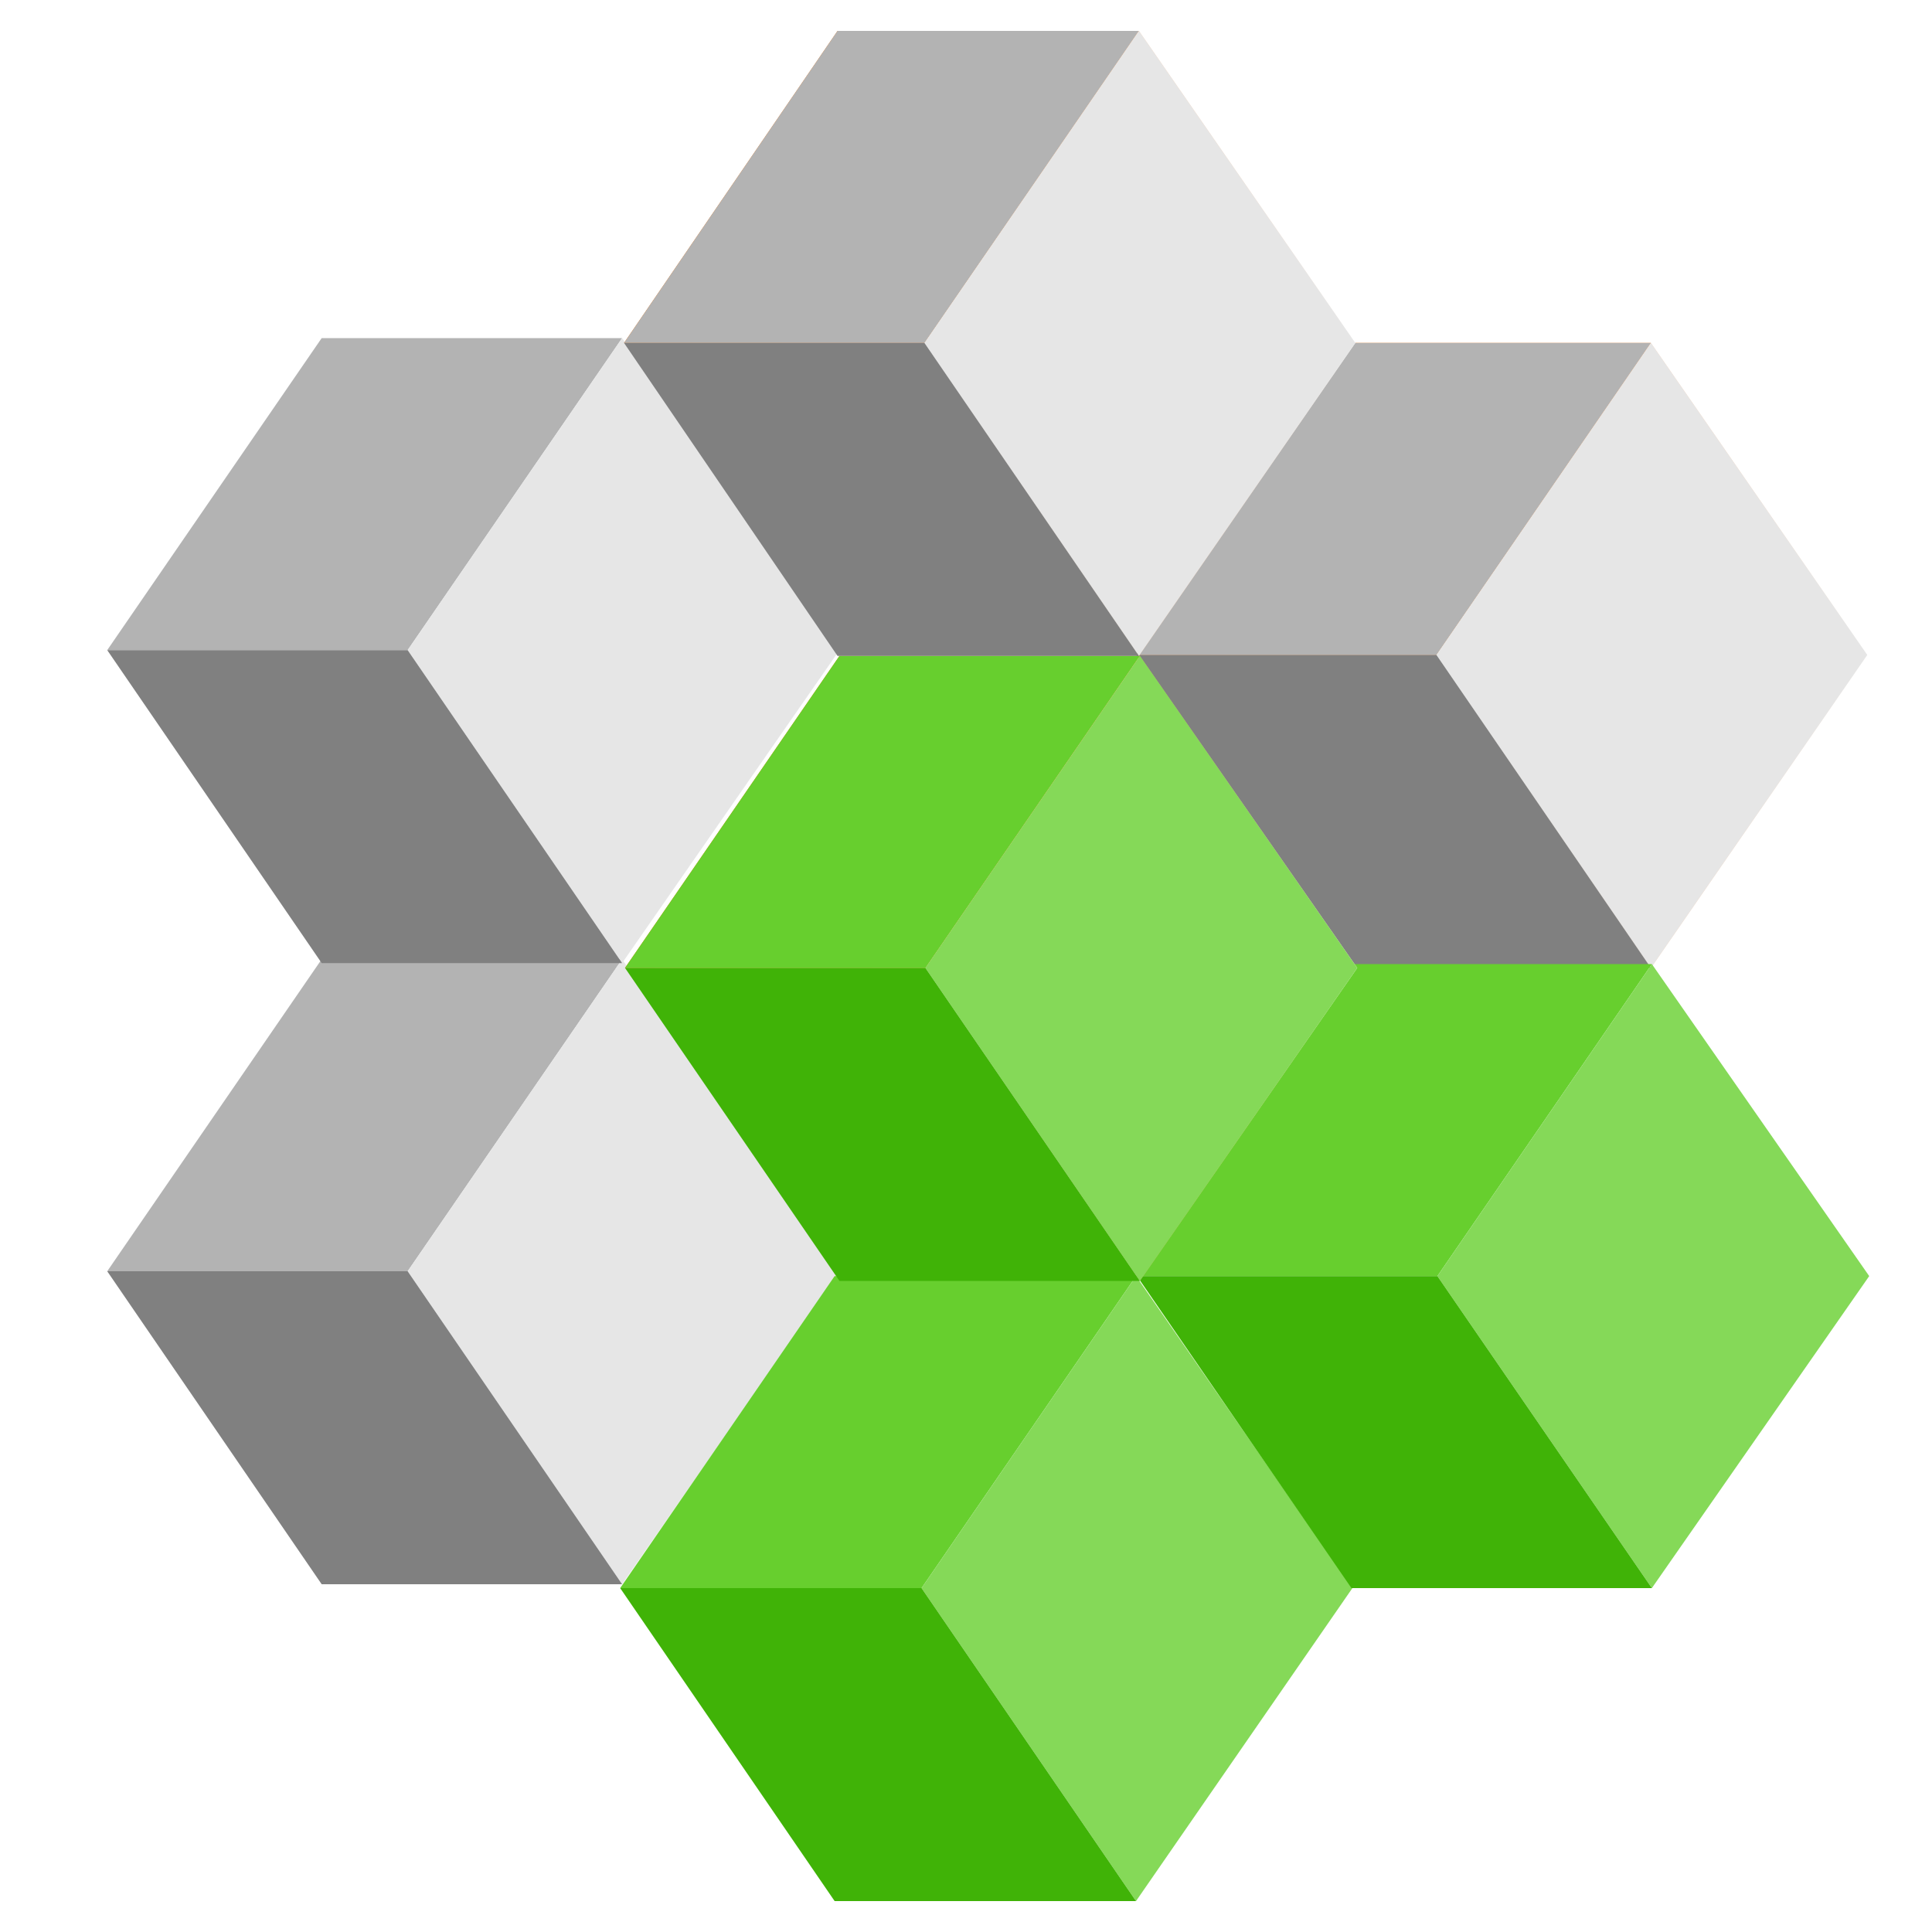
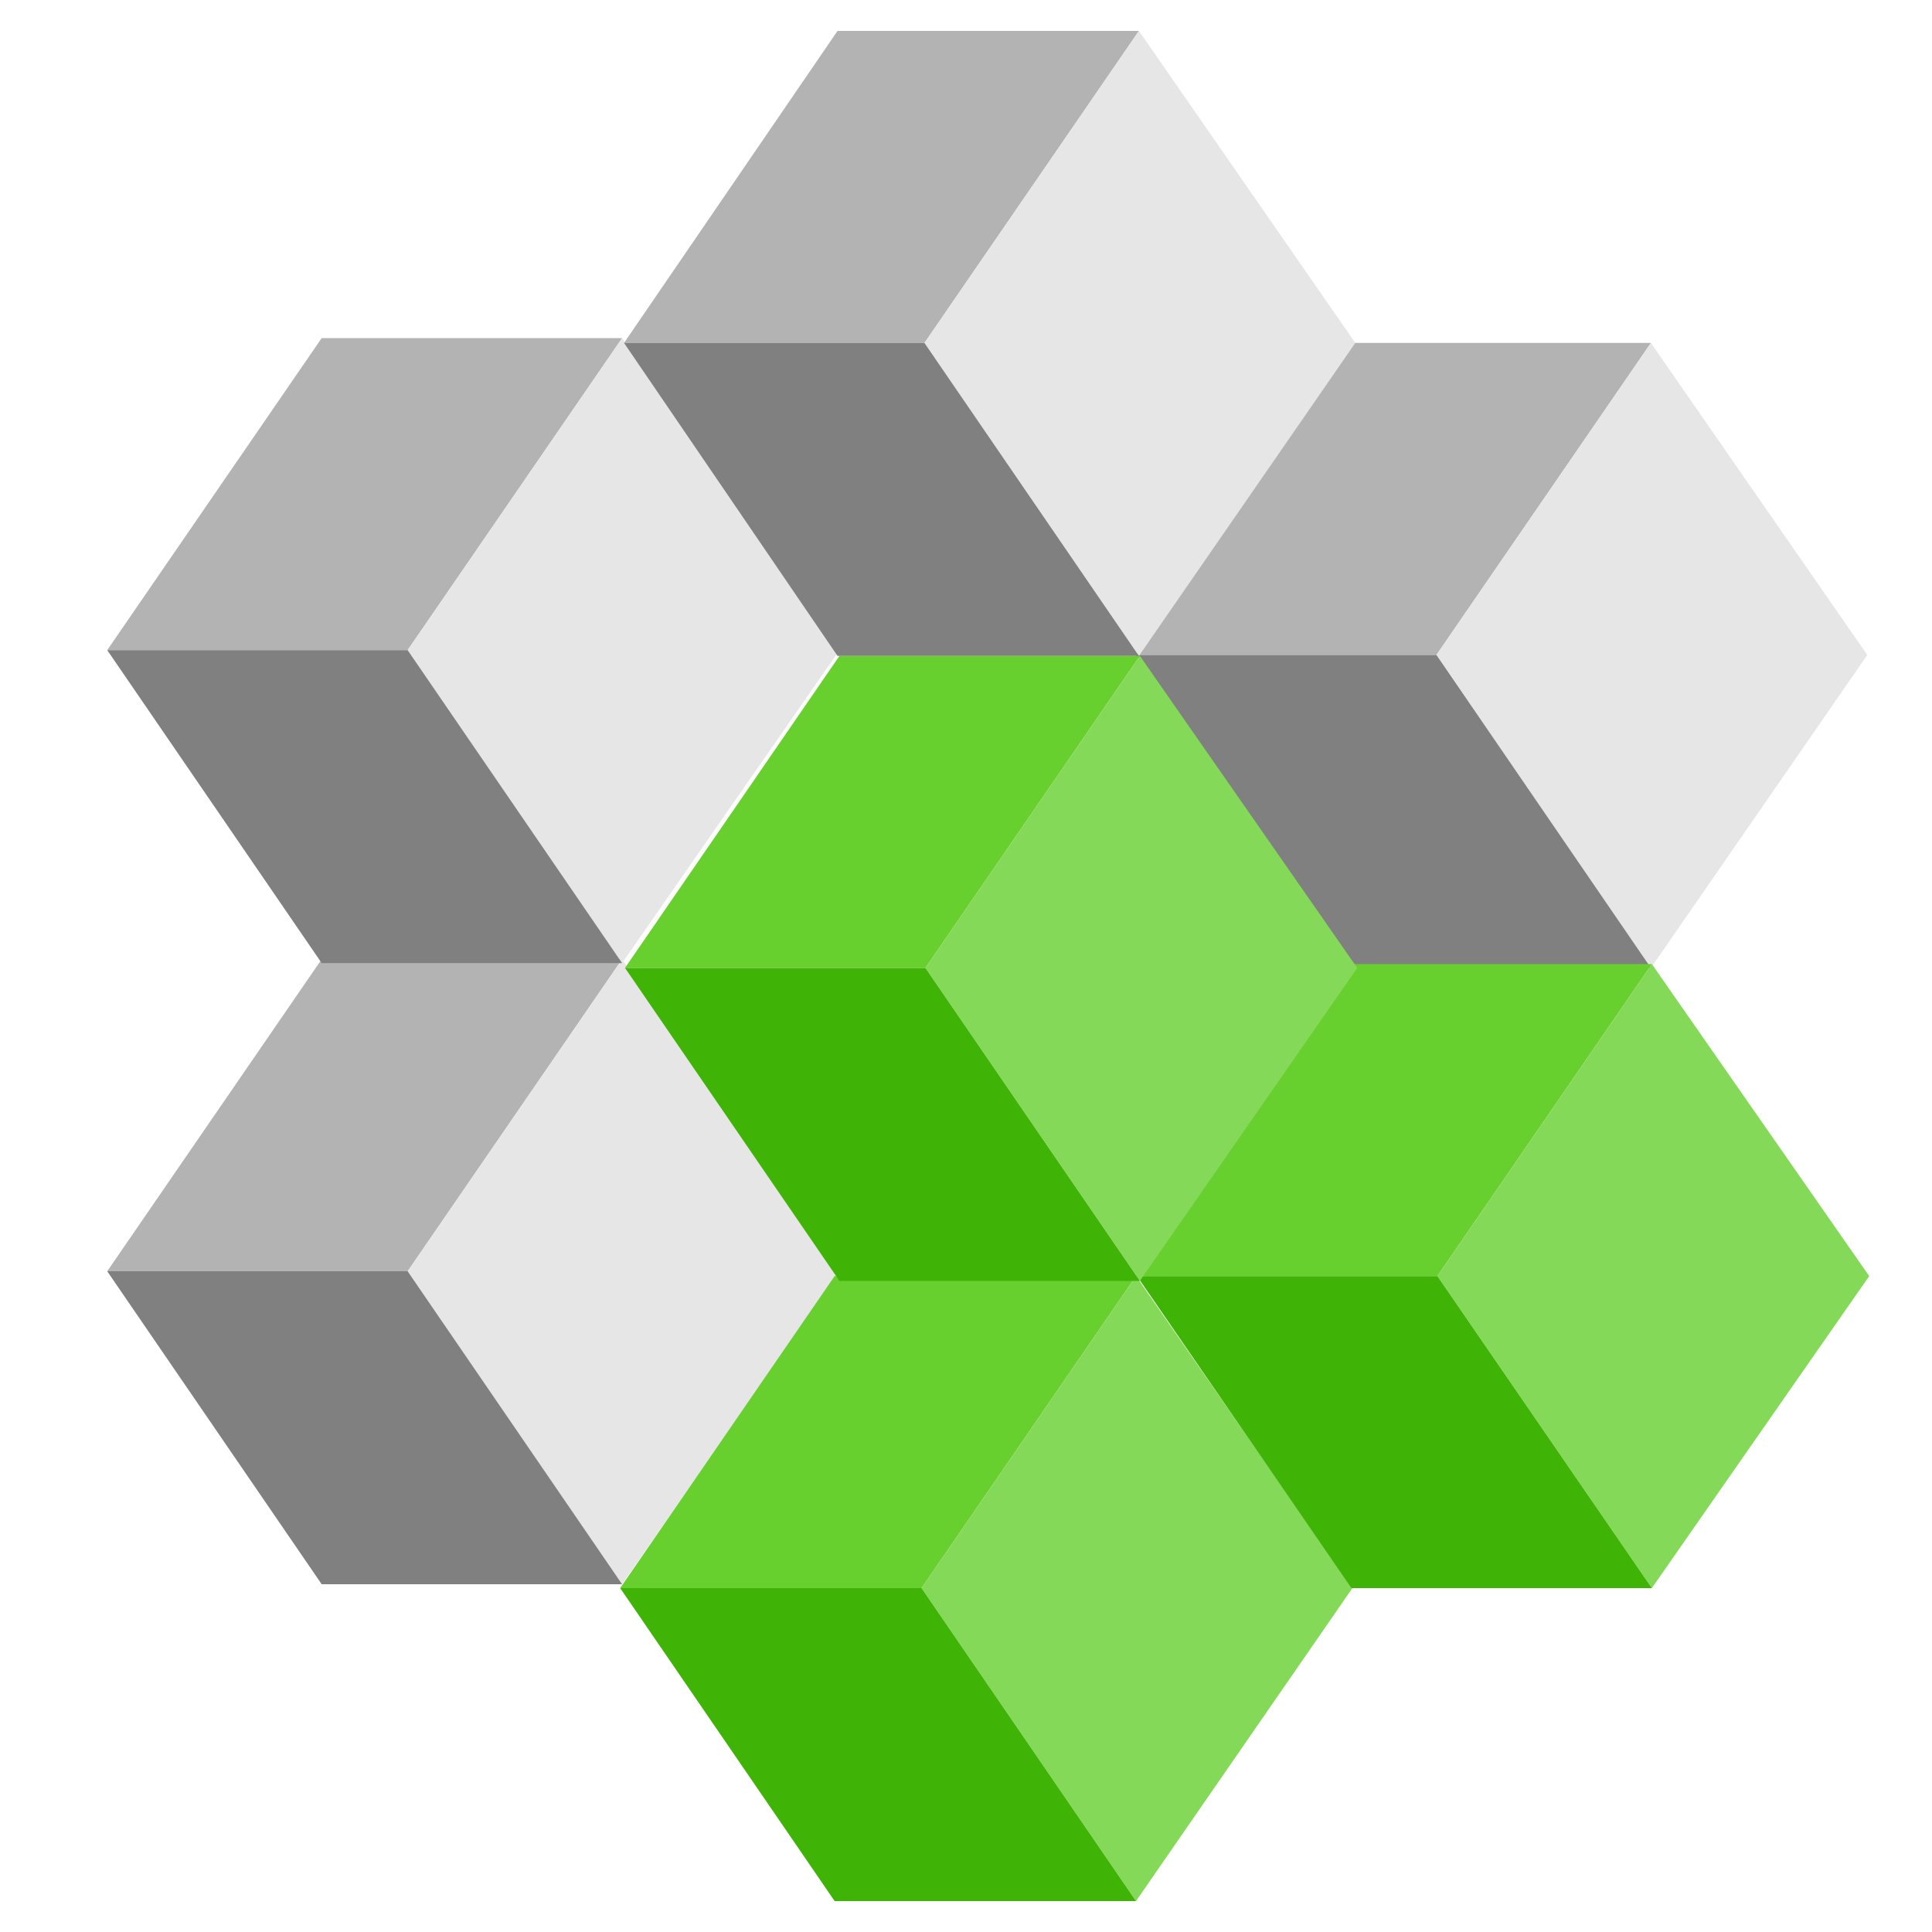
<svg xmlns="http://www.w3.org/2000/svg" version="1.1" id="Layer_1" x="0px" y="0px" viewBox="0 0 200 200" style="enable-background:new 0 0 200 200;" xml:space="preserve">
  <style type="text/css">
- 	.st0{fill:url(#SVGID_1_);}
- 	.st1{fill:#B3B3B3;}
- 	.st2{fill:url(#SVGID_2_);}
- 	.st3{fill:#E6E6E6;}
- 	.st4{fill:#808080;}
- 	.st5{fill:#67CF2E;}
- 	.st6{fill:#85D958;}
- 	.st7{fill:#40B307;}
- 	.st8{fill:url(#SVGID_3_);}
- 	.st9{fill:url(#SVGID_4_);}
- 	.st10{fill:url(#SVGID_5_);}
- 	.st11{fill:url(#SVGID_6_);}
+ 	.st0{fill:#B3B3B3;}
+ 	.st1{fill:#E6E6E6;}
+ 	.st2{fill:#808080;}
+ 	.st3{fill:#67CF2E;}
+ 	.st4{fill:#85D958;}
+ 	.st5{fill:#40B307;}
</style>
  <g>
    <g>
      <g>
-         <linearGradient id="SVGID_1_" gradientUnits="userSpaceOnUse" x1="117.559" y1="51.694" x2="170.883" y2="51.694">
-           <stop offset="0" style="stop-color:#FD7400" />
-           <stop offset="1" style="stop-color:#FF8E39" />
-         </linearGradient>
        <polygon class="st0" points="170.9,35.5 148.7,67.8 117.6,67.8 139.7,35.5    " />
-       </g>
-       <g>
-         <polygon class="st1" points="170.9,35.5 148.7,67.8 117.6,67.8 139.7,35.5    " />
      </g>
    </g>
    <g>
      <g>
-         <linearGradient id="SVGID_2_" gradientUnits="userSpaceOnUse" x1="148.702" y1="67.883" x2="193.33" y2="67.883">
-           <stop offset="0" style="stop-color:#FF8E39;stop-opacity:0" />
-           <stop offset="0.124" style="stop-color:#FF913E;stop-opacity:0.124" />
-           <stop offset="0.266" style="stop-color:#FF994C;stop-opacity:0.266" />
-           <stop offset="0.418" style="stop-color:#FFA663;stop-opacity:0.418" />
-           <stop offset="0.577" style="stop-color:#FFB883;stop-opacity:0.577" />
-           <stop offset="0.74" style="stop-color:#FFD0AD;stop-opacity:0.74" />
-           <stop offset="0.905" style="stop-color:#FFEDDF;stop-opacity:0.905" />
-           <stop offset="1" style="stop-color:#FFFFFF" />
-         </linearGradient>
-         <polygon class="st2" points="170.9,35.5 193.3,67.8 170.9,100.2 148.7,67.8    " />
-       </g>
-       <g>
-         <polygon class="st3" points="170.9,35.5 193.3,67.8 170.9,100.2 148.7,67.8    " />
+         <polygon class="st1" points="170.9,35.5 193.3,67.8 170.9,100.2 148.7,67.8    " />
      </g>
    </g>
    <g>
-       <polygon class="st4" points="148.7,67.8 170.9,100.2 139.7,100.2 117.6,67.8   " />
+       <polygon class="st2" points="148.7,67.8 170.9,100.2 139.7,100.2 117.6,67.8   " />
    </g>
  </g>
  <g>
    <g>
-       <polygon class="st1" points="64.4,99.3 42.2,131.6 11.1,131.6 33.3,99.3   " />
+       <polygon class="st0" points="64.4,99.3 42.2,131.6 11.1,131.6 33.3,99.3   " />
    </g>
    <g>
-       <polygon class="st3" points="64.4,99.3 86.9,131.6 64.4,164 42.2,131.6   " />
+       <polygon class="st1" points="64.4,99.3 86.9,131.6 64.4,164 42.2,131.6   " />
    </g>
    <g>
-       <polygon class="st4" points="42.2,131.6 64.4,164 33.3,164 11.1,131.6   " />
+       <polygon class="st2" points="42.2,131.6 64.4,164 33.3,164 11.1,131.6   " />
    </g>
  </g>
  <g>
    <g>
-       <polygon class="st5" points="117.6,132.1 95.4,164.4 64.2,164.4 86.4,132.1   " />
+       <polygon class="st3" points="117.6,132.1 95.4,164.4 64.2,164.4 86.4,132.1   " />
    </g>
    <g>
-       <polygon class="st6" points="117.6,132.1 140,164.4 117.6,196.8 95.4,164.4   " />
+       <polygon class="st4" points="117.6,132.1 140,164.4 117.6,196.8 95.4,164.4   " />
    </g>
    <g>
-       <polygon class="st7" points="95.4,164.4 117.6,196.8 86.4,196.8 64.2,164.4   " />
+       <polygon class="st5" points="95.4,164.4 117.6,196.8 86.4,196.8 64.2,164.4   " />
    </g>
  </g>
  <g>
    <g>
-       <polygon class="st5" points="171,99.8 148.8,132.1 117.7,132.1 139.9,99.8   " />
+       <polygon class="st3" points="171,99.8 148.8,132.1 117.7,132.1 139.9,99.8   " />
    </g>
    <g>
-       <polygon class="st6" points="171,99.8 193.5,132.1 171,164.4 148.8,132.1   " />
+       <polygon class="st4" points="171,99.8 193.5,132.1 171,164.4 148.8,132.1   " />
    </g>
    <g>
-       <polygon class="st7" points="148.8,132.1 171,164.4 139.9,164.4 117.7,132.1   " />
+       <polygon class="st5" points="148.8,132.1 171,164.4 139.9,164.4 117.7,132.1   " />
    </g>
  </g>
  <g>
    <g>
-       <polygon class="st1" points="64.4,35 42.2,67.3 11.1,67.3 33.3,35   " />
+       <polygon class="st0" points="64.4,35 42.2,67.3 11.1,67.3 33.3,35   " />
    </g>
    <g>
-       <polygon class="st3" points="64.4,35 86.9,67.3 64.4,99.7 42.2,67.3   " />
+       <polygon class="st1" points="64.4,35 86.9,67.3 64.4,99.7 42.2,67.3   " />
    </g>
    <g>
-       <polygon class="st4" points="42.2,67.3 64.4,99.7 33.3,99.7 11.1,67.3   " />
+       <polygon class="st2" points="42.2,67.3 64.4,99.7 33.3,99.7 11.1,67.3   " />
    </g>
  </g>
  <g>
    <g>
      <g>
-         <linearGradient id="SVGID_3_" gradientUnits="userSpaceOnUse" x1="64.688" y1="84.027" x2="118.011" y2="84.027">
-           <stop offset="0" style="stop-color:#FD7400" />
-           <stop offset="1" style="stop-color:#FF8E39" />
-         </linearGradient>
-         <polygon class="st8" points="118,67.9 95.8,100.2 64.7,100.2 86.9,67.9    " />
-       </g>
-       <g>
-         <polygon class="st5" points="118,67.9 95.8,100.2 64.7,100.2 86.9,67.9    " />
+         <polygon class="st3" points="118,67.9 95.8,100.2 64.7,100.2 86.9,67.9    " />
      </g>
    </g>
    <g>
      <g>
-         <linearGradient id="SVGID_4_" gradientUnits="userSpaceOnUse" x1="95.83" y1="100.217" x2="140.458" y2="100.217">
-           <stop offset="0" style="stop-color:#FF8E39;stop-opacity:0" />
-           <stop offset="0.124" style="stop-color:#FF913E;stop-opacity:0.124" />
-           <stop offset="0.266" style="stop-color:#FF994C;stop-opacity:0.266" />
-           <stop offset="0.418" style="stop-color:#FFA663;stop-opacity:0.418" />
-           <stop offset="0.577" style="stop-color:#FFB883;stop-opacity:0.577" />
-           <stop offset="0.74" style="stop-color:#FFD0AD;stop-opacity:0.74" />
-           <stop offset="0.905" style="stop-color:#FFEDDF;stop-opacity:0.905" />
-           <stop offset="1" style="stop-color:#FFFFFF" />
-         </linearGradient>
-         <polygon class="st9" points="118,67.9 140.5,100.2 118,132.6 95.8,100.2    " />
-       </g>
-       <g>
-         <polygon class="st6" points="118,67.9 140.5,100.2 118,132.6 95.8,100.2    " />
+         <polygon class="st4" points="118,67.9 140.5,100.2 118,132.6 95.8,100.2    " />
      </g>
    </g>
    <g>
-       <polygon class="st7" points="95.8,100.2 118,132.6 86.9,132.6 64.7,100.2   " />
+       <polygon class="st5" points="95.8,100.2 118,132.6 86.9,132.6 64.7,100.2   " />
    </g>
  </g>
  <g>
    <g>
      <g>
-         <linearGradient id="SVGID_5_" gradientUnits="userSpaceOnUse" x1="64.555" y1="19.361" x2="117.878" y2="19.361">
-           <stop offset="0" style="stop-color:#FD7400" />
-           <stop offset="1" style="stop-color:#FF8E39" />
-         </linearGradient>
-         <polygon class="st10" points="117.9,3.2 95.7,35.5 64.6,35.5 86.7,3.2    " />
-       </g>
-       <g>
-         <polygon class="st1" points="117.9,3.2 95.7,35.5 64.6,35.5 86.7,3.2    " />
+         <polygon class="st0" points="117.9,3.2 95.7,35.5 64.6,35.5 86.7,3.2    " />
      </g>
    </g>
    <g>
      <g>
-         <linearGradient id="SVGID_6_" gradientUnits="userSpaceOnUse" x1="95.697" y1="35.55" x2="140.325" y2="35.55">
-           <stop offset="0" style="stop-color:#FF8E39;stop-opacity:0" />
-           <stop offset="0.124" style="stop-color:#FF913E;stop-opacity:0.124" />
-           <stop offset="0.266" style="stop-color:#FF994C;stop-opacity:0.266" />
-           <stop offset="0.418" style="stop-color:#FFA663;stop-opacity:0.418" />
-           <stop offset="0.577" style="stop-color:#FFB883;stop-opacity:0.577" />
-           <stop offset="0.74" style="stop-color:#FFD0AD;stop-opacity:0.74" />
-           <stop offset="0.905" style="stop-color:#FFEDDF;stop-opacity:0.905" />
-           <stop offset="1" style="stop-color:#FFFFFF" />
-         </linearGradient>
-         <polygon class="st11" points="117.9,3.2 140.3,35.5 117.9,67.9 95.7,35.5    " />
-       </g>
-       <g>
-         <polygon class="st3" points="117.9,3.2 140.3,35.5 117.9,67.9 95.7,35.5    " />
+         <polygon class="st1" points="117.9,3.2 140.3,35.5 117.9,67.9 95.7,35.5    " />
      </g>
    </g>
    <g>
-       <polygon class="st4" points="95.7,35.5 117.9,67.9 86.7,67.9 64.6,35.5   " />
+       <polygon class="st2" points="95.7,35.5 117.9,67.9 86.7,67.9 64.6,35.5   " />
    </g>
  </g>
</svg>
